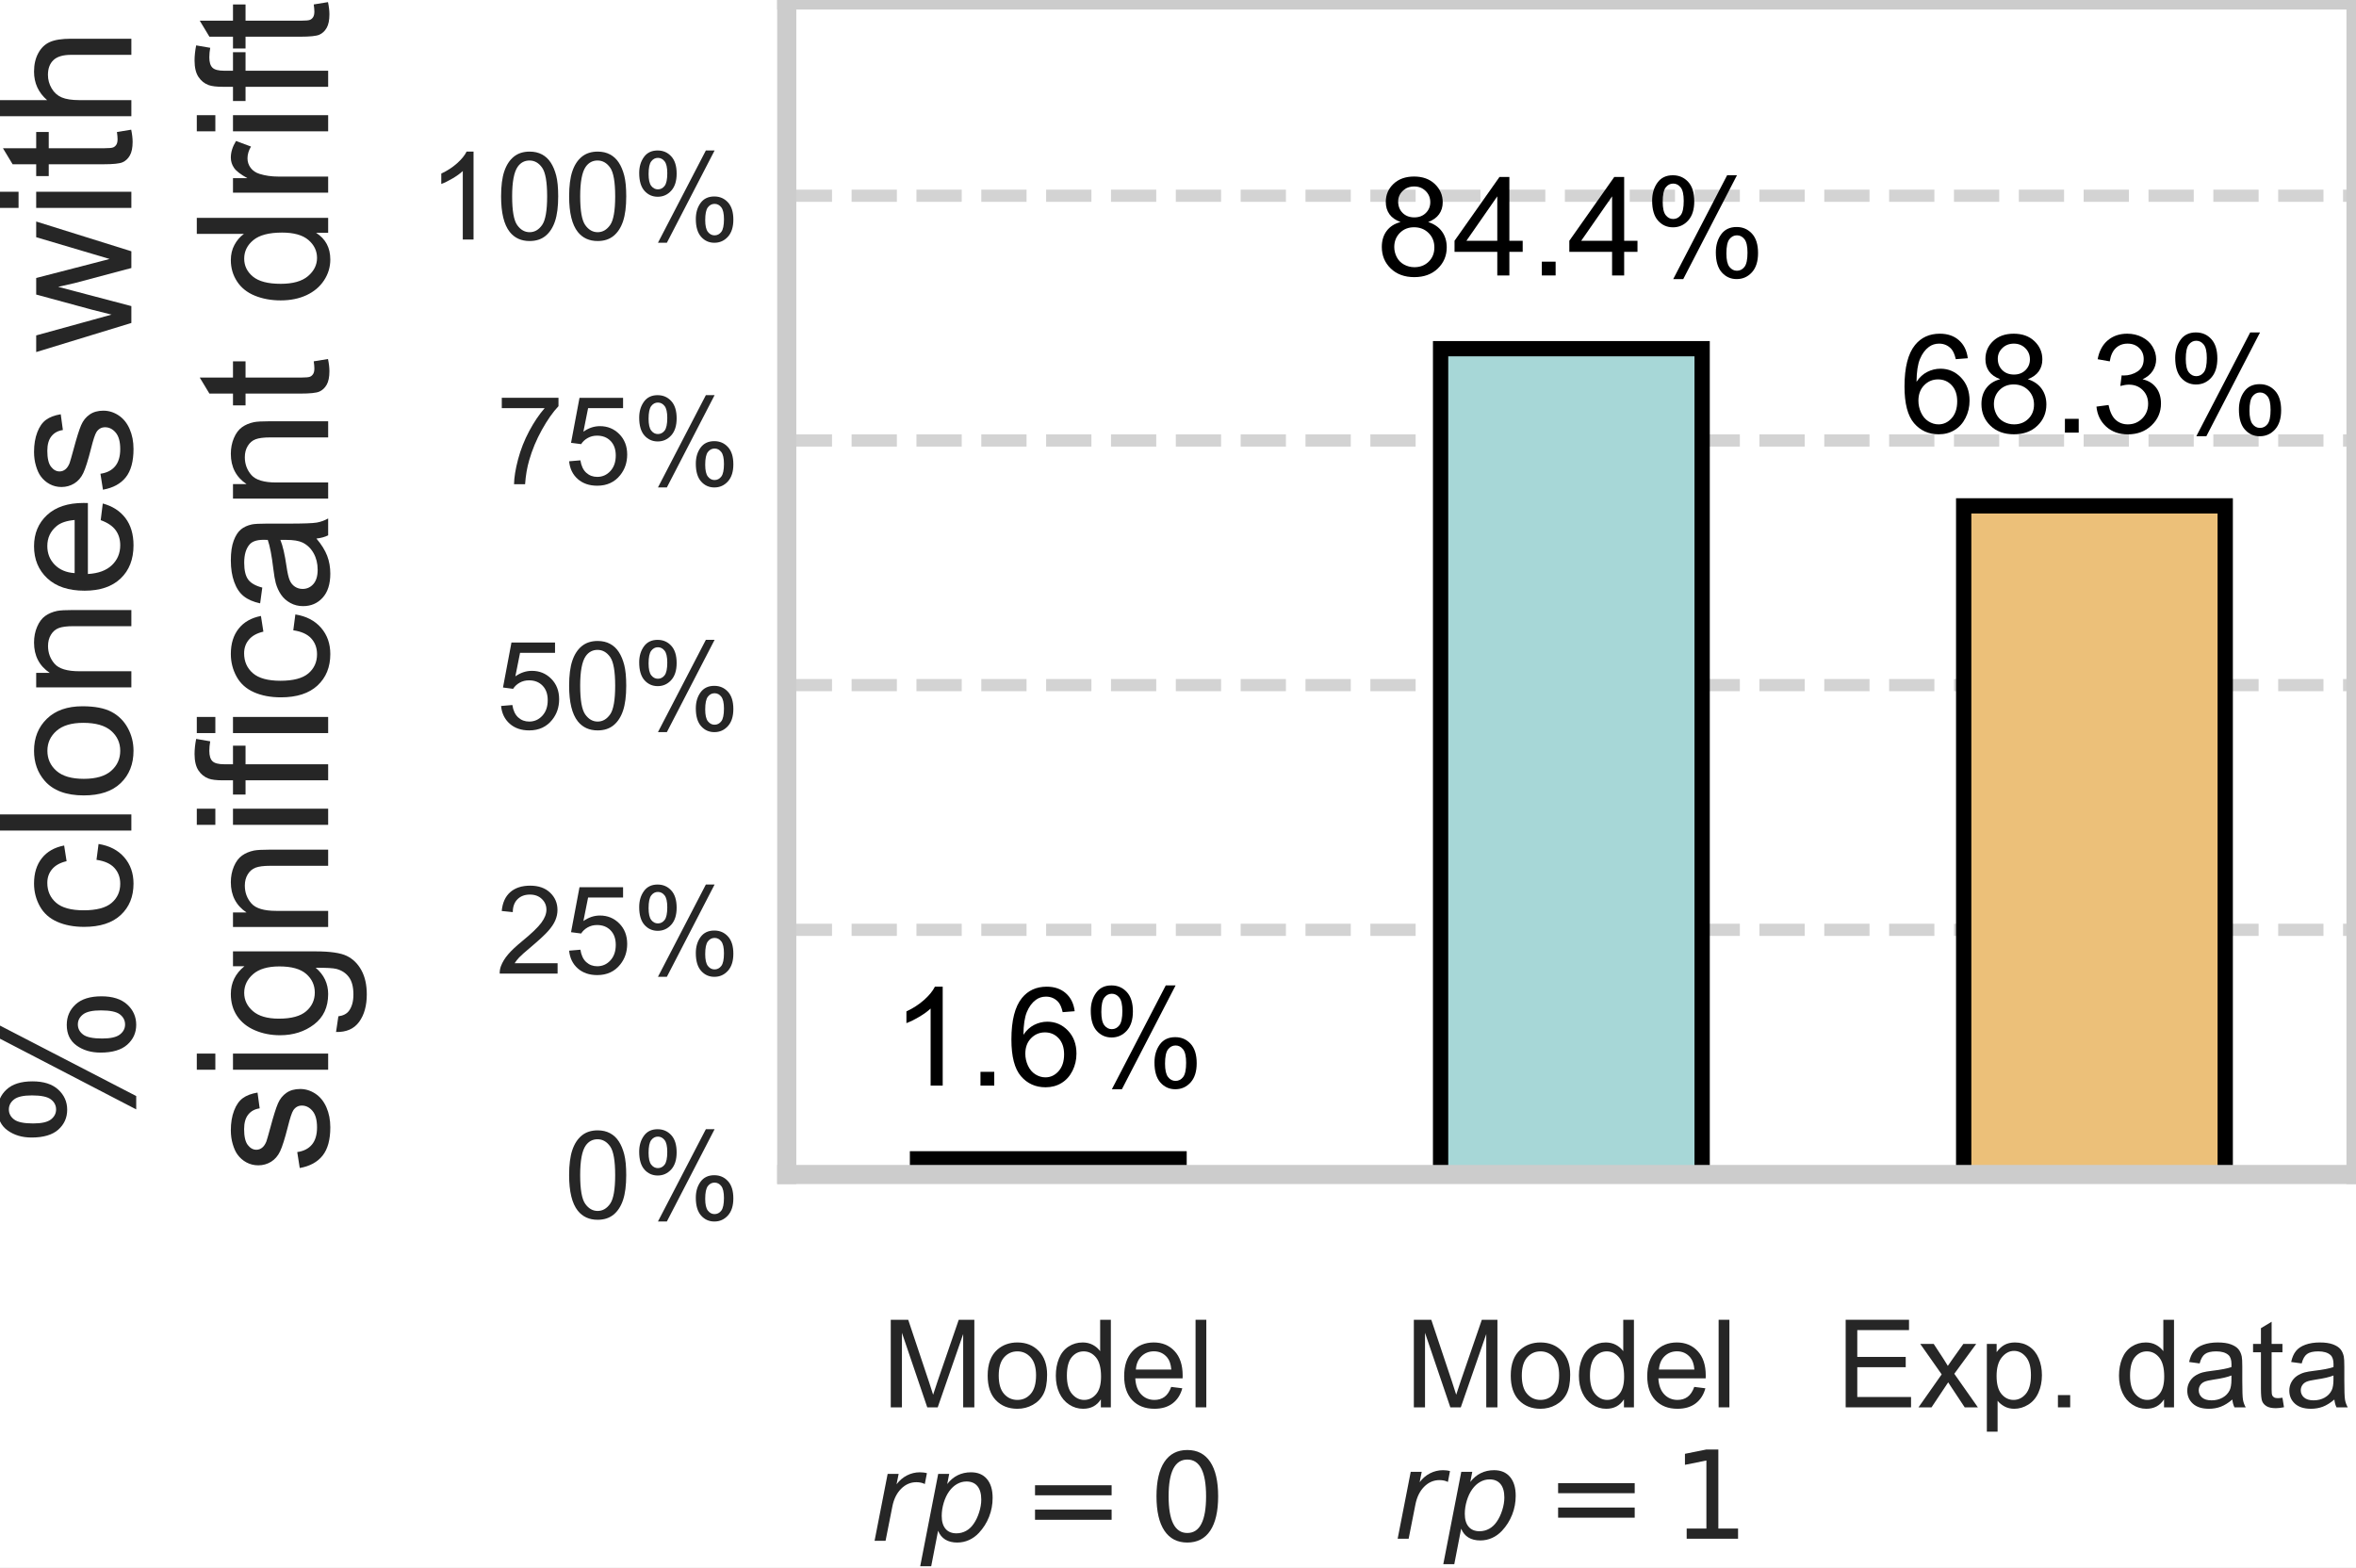
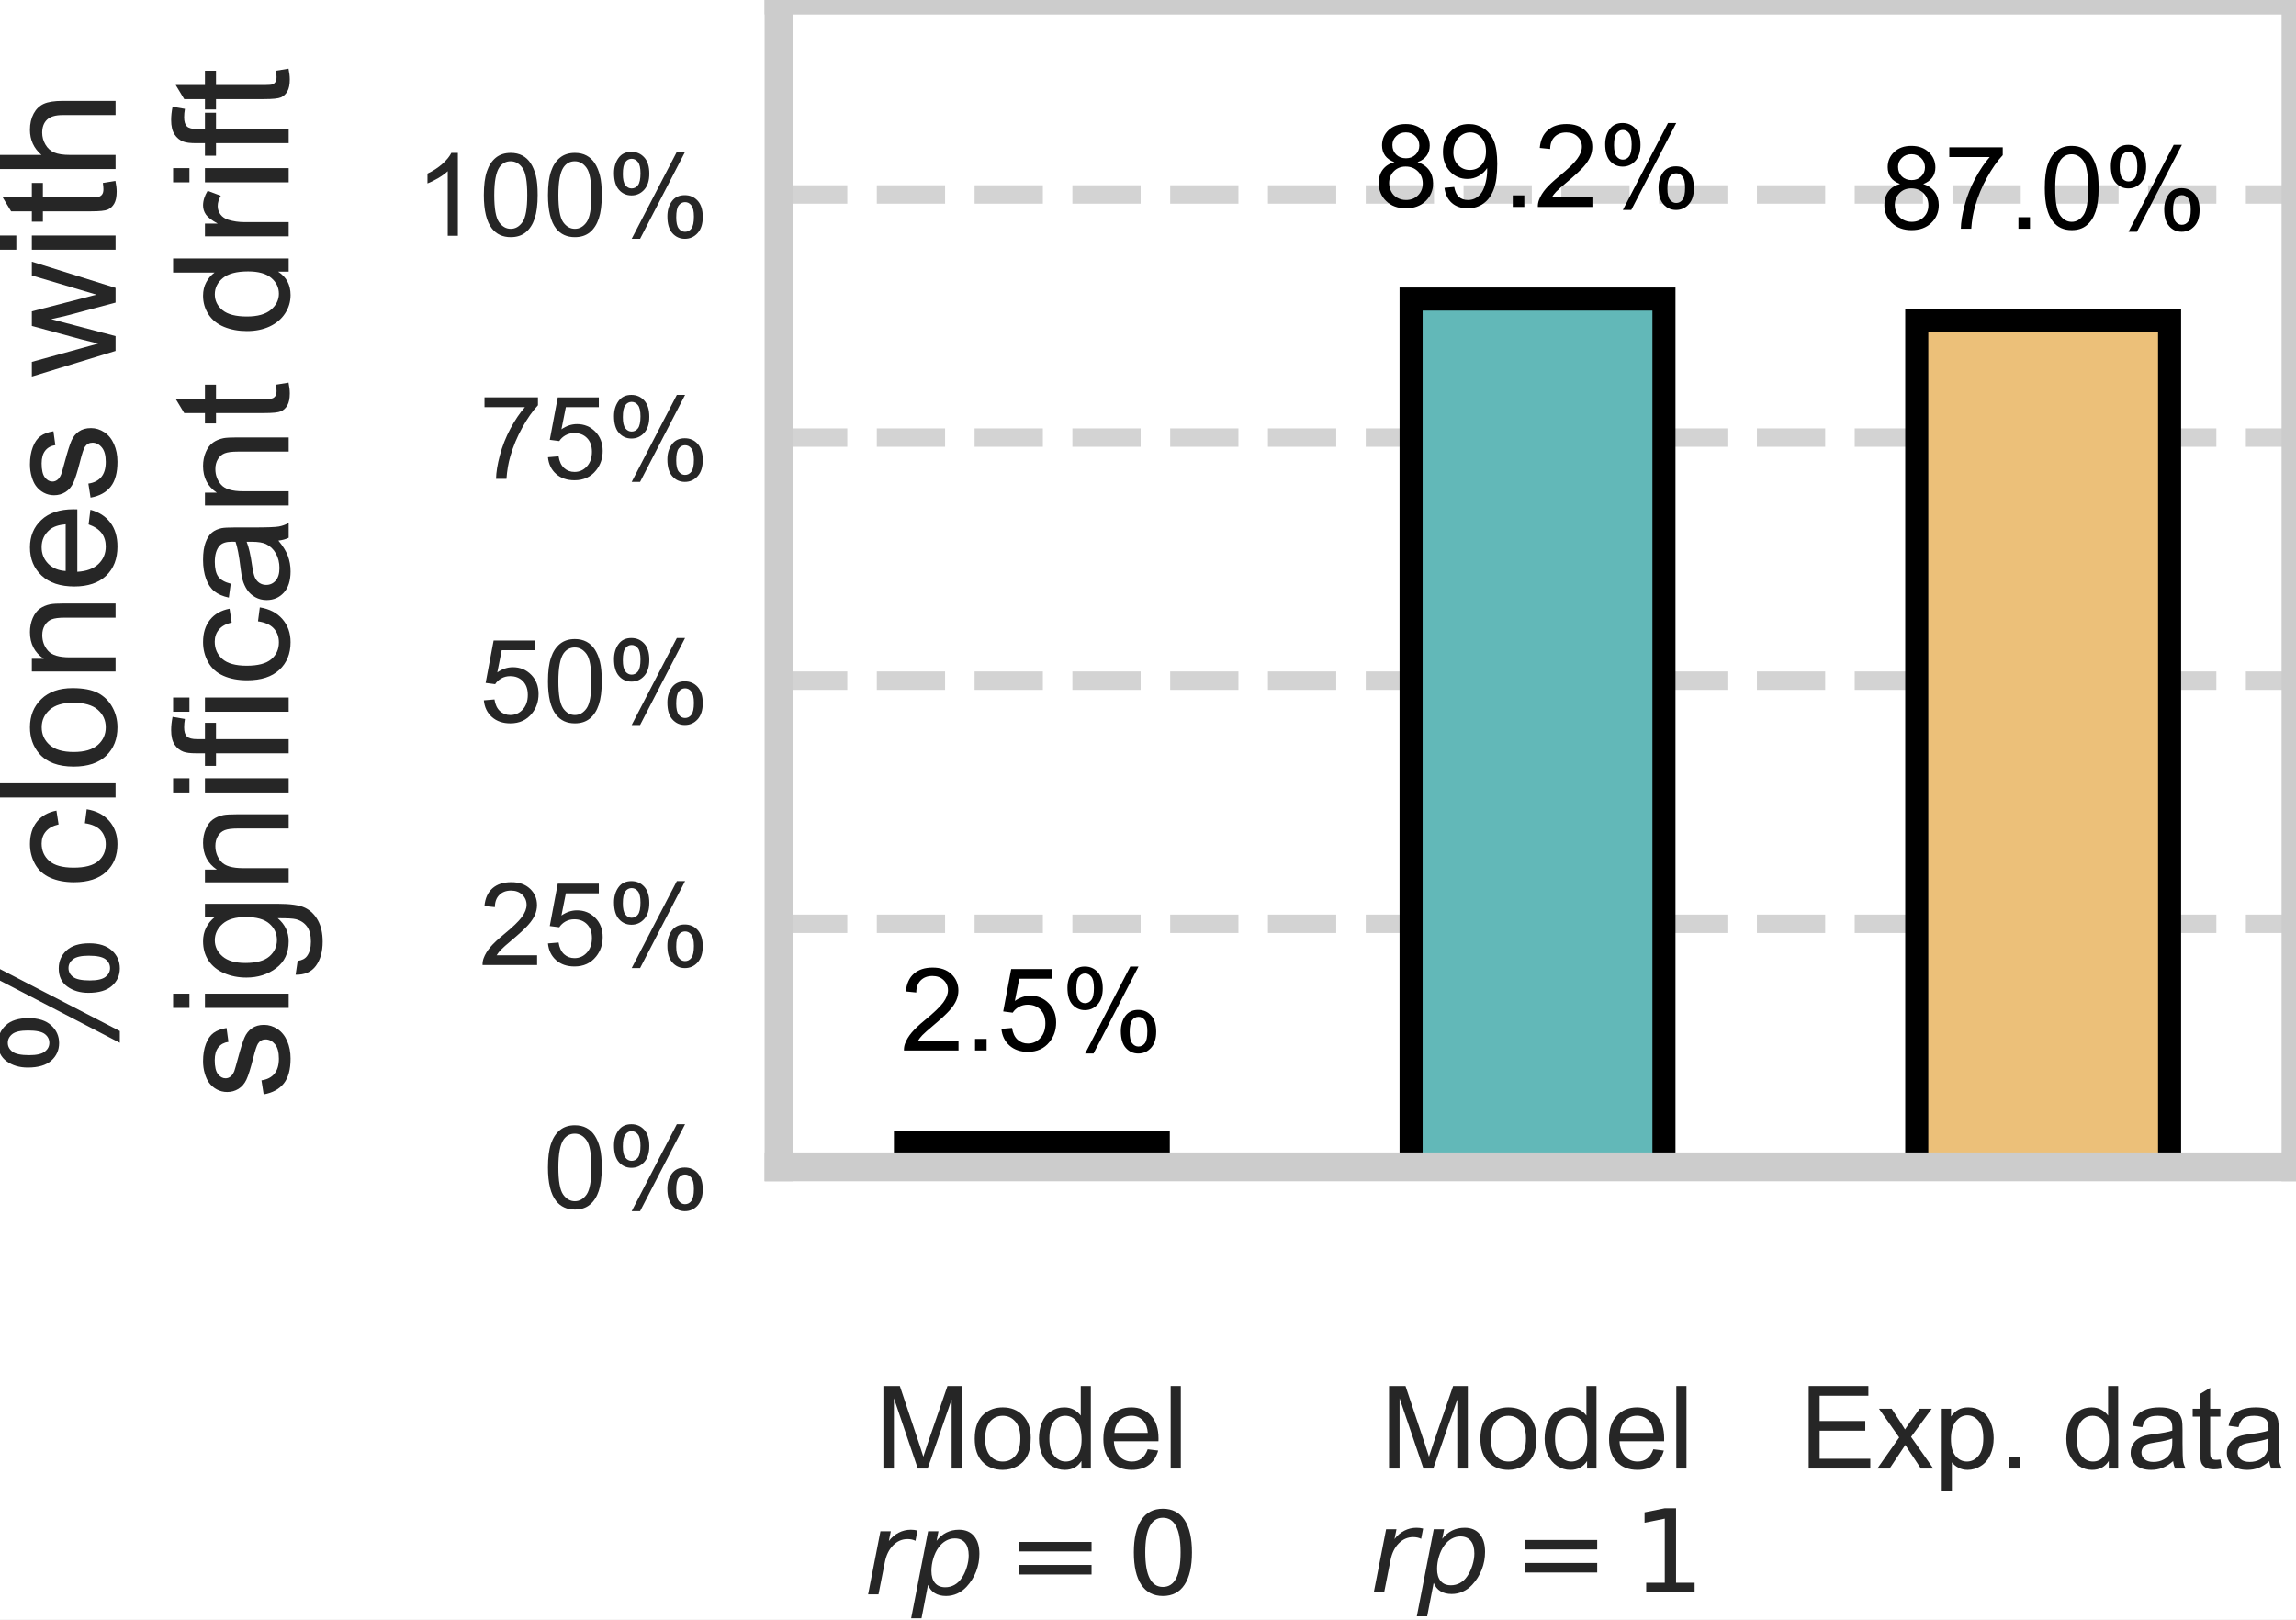
- <svg xmlns="http://www.w3.org/2000/svg" xmlns:xlink="http://www.w3.org/1999/xlink" width="154.051pt" height="102.5pt" viewBox="0 0 154.051 102.5" version="1.1">
+ <svg xmlns="http://www.w3.org/2000/svg" xmlns:xlink="http://www.w3.org/1999/xlink" width="99.551pt" height="70.219pt" viewBox="0 0 99.551 70.219" version="1.1">
  <defs>
    <style type="text/css">*{stroke-linejoin: round; stroke-linecap: butt}</style>
  </defs>
  <g id="figure_1">
    <g id="patch_1">
-       <path d="M 0 102.5  L 154.051 102.5  L 154.051 0  L 0 0  z " style="fill: #ffffff" />
+       <path d="M 0 70.219  L 99.551 70.219  L 99.551 0  L 0 0  z " style="fill: #ffffff" />
    </g>
    <g id="axes_1">
      <g id="patch_2">
-         <path d="M 51.443 76.804  L 154.051 76.804  L 154.051 0  L 51.443 0  z " style="fill: #ffffff" />
+         <path d="M 33.777 50.596  L 99.551 50.596  L 99.551 0  L 33.777 0  z " style="fill: #ffffff" />
      </g>
      <g id="matplotlib.axis_1">
        <g id="xtick_1">
          <g id="text_1">
-             <g style="fill: #262626" transform="translate(57.65033 92.03025) scale(0.08 -0.08)">
+             <g style="fill: #262626" transform="translate(37.93118 63.67491) scale(0.05 -0.05)">
              <defs>
                <path id="ArialMT-4d" d="M 475 0  L 475 4581  L 1388 4581  L 2472 1338  Q 2622 884 2691 659  Q 2769 909 2934 1394  L 4031 4581  L 4847 4581  L 4847 0  L 4263 0  L 4263 3834  L 2931 0  L 2384 0  L 1059 3900  L 1059 0  L 475 0  z " transform="scale(0.015625)" />
                <path id="ArialMT-6f" d="M 213 1659  Q 213 2581 725 3025  Q 1153 3394 1769 3394  Q 2453 3394 2887 2945  Q 3322 2497 3322 1706  Q 3322 1066 3130 698  Q 2938 331 2570 128  Q 2203 -75 1769 -75  Q 1072 -75 642 372  Q 213 819 213 1659  z M 791 1659  Q 791 1022 1069 705  Q 1347 388 1769 388  Q 2188 388 2466 706  Q 2744 1025 2744 1678  Q 2744 2294 2464 2611  Q 2184 2928 1769 2928  Q 1347 2928 1069 2612  Q 791 2297 791 1659  z " transform="scale(0.015625)" />
                <path id="ArialMT-64" d="M 2575 0  L 2575 419  Q 2259 -75 1647 -75  Q 1250 -75 917 144  Q 584 363 401 755  Q 219 1147 219 1656  Q 219 2153 384 2558  Q 550 2963 881 3178  Q 1213 3394 1622 3394  Q 1922 3394 2156 3267  Q 2391 3141 2538 2938  L 2538 4581  L 3097 4581  L 3097 0  L 2575 0  z M 797 1656  Q 797 1019 1065 703  Q 1334 388 1700 388  Q 2069 388 2326 689  Q 2584 991 2584 1609  Q 2584 2291 2321 2609  Q 2059 2928 1675 2928  Q 1300 2928 1048 2622  Q 797 2316 797 1656  z " transform="scale(0.015625)" />
                <path id="ArialMT-65" d="M 2694 1069  L 3275 997  Q 3138 488 2766 206  Q 2394 -75 1816 -75  Q 1088 -75 661 373  Q 234 822 234 1631  Q 234 2469 665 2931  Q 1097 3394 1784 3394  Q 2450 3394 2872 2941  Q 3294 2488 3294 1666  Q 3294 1616 3291 1516  L 816 1516  Q 847 969 1125 678  Q 1403 388 1819 388  Q 2128 388 2347 550  Q 2566 713 2694 1069  z M 847 1978  L 2700 1978  Q 2663 2397 2488 2606  Q 2219 2931 1791 2931  Q 1403 2931 1139 2672  Q 875 2413 847 1978  z " transform="scale(0.015625)" />
                <path id="ArialMT-6c" d="M 409 0  L 409 4581  L 972 4581  L 972 0  L 409 0  z " transform="scale(0.015625)" />
              </defs>
              <use xlink:href="#ArialMT-4d" />
              <use xlink:href="#ArialMT-6f" transform="translate(83.30078 0)" />
              <use xlink:href="#ArialMT-64" transform="translate(138.916 0)" />
              <use xlink:href="#ArialMT-65" transform="translate(194.5312 0)" />
              <use xlink:href="#ArialMT-6c" transform="translate(250.1465 0)" />
            </g>
-             <g style="fill: #262626" transform="translate(56.90408 100.8203) scale(0.08 -0.08)">
+             <g style="fill: #262626" transform="translate(37.46477 69.16866) scale(0.05 -0.05)">
              <defs>
                <path id="DejaVuSans-Oblique-72" d="M 2853 2969  Q 2766 3016 2653 3041  Q 2541 3066 2413 3066  Q 1953 3066 1609 2717  Q 1266 2369 1153 1784  L 800 0  L 225 0  L 909 3500  L 1484 3500  L 1375 2956  Q 1603 3259 1920 3421  Q 2238 3584 2597 3584  Q 2691 3584 2781 3573  Q 2872 3563 2963 3538  L 2853 2969  z " transform="scale(0.015625)" />
                <path id="DejaVuSans-Oblique-70" d="M 3175 2156  Q 3175 2616 2975 2859  Q 2775 3103 2400 3103  Q 2144 3103 1911 2972  Q 1678 2841 1497 2591  Q 1319 2344 1212 1994  Q 1106 1644 1106 1300  Q 1106 863 1306 627  Q 1506 391 1875 391  Q 2147 391 2380 519  Q 2613 647 2778 891  Q 2956 1147 3065 1494  Q 3175 1841 3175 2156  z M 1394 2969  Q 1625 3272 1939 3428  Q 2253 3584 2638 3584  Q 3175 3584 3472 3232  Q 3769 2881 3769 2247  Q 3769 1728 3584 1258  Q 3400 788 3053 416  Q 2822 169 2531 39  Q 2241 -91 1919 -91  Q 1547 -91 1294 64  Q 1041 219 916 525  L 556 -1331  L -19 -1331  L 922 3500  L 1497 3500  L 1394 2969  z " transform="scale(0.015625)" />
                <path id="DejaVuSans-3d" d="M 678 2906  L 4684 2906  L 4684 2381  L 678 2381  L 678 2906  z M 678 1631  L 4684 1631  L 4684 1100  L 678 1100  L 678 1631  z " transform="scale(0.015625)" />
                <path id="DejaVuSans-30" d="M 2034 4250  Q 1547 4250 1301 3770  Q 1056 3291 1056 2328  Q 1056 1369 1301 889  Q 1547 409 2034 409  Q 2525 409 2770 889  Q 3016 1369 3016 2328  Q 3016 3291 2770 3770  Q 2525 4250 2034 4250  z M 2034 4750  Q 2819 4750 3233 4129  Q 3647 3509 3647 2328  Q 3647 1150 3233 529  Q 2819 -91 2034 -91  Q 1250 -91 836 529  Q 422 1150 422 2328  Q 422 3509 836 4129  Q 1250 4750 2034 4750  z " transform="scale(0.015625)" />
              </defs>
              <use xlink:href="#DejaVuSans-Oblique-72" transform="translate(0 0.78125)" />
              <use xlink:href="#DejaVuSans-Oblique-70" transform="translate(41.11328 0.78125)" />
              <use xlink:href="#DejaVuSans-3d" transform="translate(124.0723 0.78125)" />
              <use xlink:href="#DejaVuSans-30" transform="translate(227.3438 0.78125)" />
            </g>
          </g>
        </g>
        <g id="xtick_2">
          <g id="text_2">
-             <g style="fill: #262626" transform="translate(91.853 92.03025) scale(0.08 -0.08)">
+             <g style="fill: #262626" transform="translate(59.85584 63.67491) scale(0.05 -0.05)">
              <use xlink:href="#ArialMT-4d" />
              <use xlink:href="#ArialMT-6f" transform="translate(83.30078 0)" />
              <use xlink:href="#ArialMT-64" transform="translate(138.916 0)" />
              <use xlink:href="#ArialMT-65" transform="translate(194.5312 0)" />
              <use xlink:href="#ArialMT-6c" transform="translate(250.1465 0)" />
            </g>
-             <g style="fill: #262626" transform="translate(91.10675 100.6282) scale(0.08 -0.08)">
+             <g style="fill: #262626" transform="translate(59.38944 69.04866) scale(0.05 -0.05)">
              <defs>
                <path id="DejaVuSans-31" d="M 794 531  L 1825 531  L 1825 4091  L 703 3866  L 703 4441  L 1819 4666  L 2450 4666  L 2450 531  L 3481 531  L 3481 0  L 794 0  L 794 531  z " transform="scale(0.015625)" />
              </defs>
              <use xlink:href="#DejaVuSans-Oblique-72" transform="translate(0 0.09375)" />
              <use xlink:href="#DejaVuSans-Oblique-70" transform="translate(41.11328 0.09375)" />
              <use xlink:href="#DejaVuSans-3d" transform="translate(124.0723 0.09375)" />
              <use xlink:href="#DejaVuSans-31" transform="translate(227.3438 0.09375)" />
            </g>
          </g>
        </g>
        <g id="xtick_3">
          <g id="text_3">
-             <g style="fill: #262626" transform="translate(120.05 92.03025) scale(0.08 -0.08)">
+             <g style="fill: #262626" transform="translate(78.02699 63.67491) scale(0.05 -0.05)">
              <defs>
                <path id="ArialMT-45" d="M 506 0  L 506 4581  L 3819 4581  L 3819 4041  L 1113 4041  L 1113 2638  L 3647 2638  L 3647 2100  L 1113 2100  L 1113 541  L 3925 541  L 3925 0  L 506 0  z " transform="scale(0.015625)" />
                <path id="ArialMT-78" d="M 47 0  L 1259 1725  L 138 3319  L 841 3319  L 1350 2541  Q 1494 2319 1581 2169  Q 1719 2375 1834 2534  L 2394 3319  L 3066 3319  L 1919 1756  L 3153 0  L 2463 0  L 1781 1031  L 1600 1309  L 728 0  L 47 0  z " transform="scale(0.015625)" />
                <path id="ArialMT-70" d="M 422 -1272  L 422 3319  L 934 3319  L 934 2888  Q 1116 3141 1344 3267  Q 1572 3394 1897 3394  Q 2322 3394 2647 3175  Q 2972 2956 3137 2557  Q 3303 2159 3303 1684  Q 3303 1175 3120 767  Q 2938 359 2589 142  Q 2241 -75 1856 -75  Q 1575 -75 1351 44  Q 1128 163 984 344  L 984 -1272  L 422 -1272  z M 931 1641  Q 931 1000 1190 694  Q 1450 388 1819 388  Q 2194 388 2461 705  Q 2728 1022 2728 1688  Q 2728 2322 2467 2637  Q 2206 2953 1844 2953  Q 1484 2953 1207 2617  Q 931 2281 931 1641  z " transform="scale(0.015625)" />
                <path id="ArialMT-2e" d="M 581 0  L 581 641  L 1222 641  L 1222 0  L 581 0  z " transform="scale(0.015625)" />
                <path id="ArialMT-20" transform="scale(0.015625)" />
                <path id="ArialMT-61" d="M 2588 409  Q 2275 144 1986 34  Q 1697 -75 1366 -75  Q 819 -75 525 192  Q 231 459 231 875  Q 231 1119 342 1320  Q 453 1522 633 1644  Q 813 1766 1038 1828  Q 1203 1872 1538 1913  Q 2219 1994 2541 2106  Q 2544 2222 2544 2253  Q 2544 2597 2384 2738  Q 2169 2928 1744 2928  Q 1347 2928 1158 2789  Q 969 2650 878 2297  L 328 2372  Q 403 2725 575 2942  Q 747 3159 1072 3276  Q 1397 3394 1825 3394  Q 2250 3394 2515 3294  Q 2781 3194 2906 3042  Q 3031 2891 3081 2659  Q 3109 2516 3109 2141  L 3109 1391  Q 3109 606 3145 398  Q 3181 191 3288 0  L 2700 0  Q 2613 175 2588 409  z M 2541 1666  Q 2234 1541 1622 1453  Q 1275 1403 1131 1340  Q 988 1278 909 1158  Q 831 1038 831 891  Q 831 666 1001 516  Q 1172 366 1500 366  Q 1825 366 2078 508  Q 2331 650 2450 897  Q 2541 1088 2541 1459  L 2541 1666  z " transform="scale(0.015625)" />
                <path id="ArialMT-74" d="M 1650 503  L 1731 6  Q 1494 -44 1306 -44  Q 1000 -44 831 53  Q 663 150 594 308  Q 525 466 525 972  L 525 2881  L 113 2881  L 113 3319  L 525 3319  L 525 4141  L 1084 4478  L 1084 3319  L 1650 3319  L 1650 2881  L 1084 2881  L 1084 941  Q 1084 700 1114 631  Q 1144 563 1211 522  Q 1278 481 1403 481  Q 1497 481 1650 503  z " transform="scale(0.015625)" />
              </defs>
              <use xlink:href="#ArialMT-45" />
              <use xlink:href="#ArialMT-78" transform="translate(66.69922 0)" />
              <use xlink:href="#ArialMT-70" transform="translate(116.6992 0)" />
              <use xlink:href="#ArialMT-2e" transform="translate(172.3145 0)" />
              <use xlink:href="#ArialMT-20" transform="translate(200.0977 0)" />
              <use xlink:href="#ArialMT-64" transform="translate(227.8809 0)" />
              <use xlink:href="#ArialMT-61" transform="translate(283.4961 0)" />
              <use xlink:href="#ArialMT-74" transform="translate(339.1113 0)" />
              <use xlink:href="#ArialMT-61" transform="translate(366.8945 0)" />
            </g>
          </g>
        </g>
      </g>
      <g id="matplotlib.axis_2">
        <g id="ytick_1">
          <g id="line2d_1">
-             <path d="M 51.443 76.804  L 154.051 76.804  " clip-path="url(#p2662e49bda)" style="fill: none; stroke-dasharray: 2.96,1.28; stroke-dashoffset: 0; stroke: #d3d3d3; stroke-width: 0.8" />
+             <path d="M 33.777 50.596  L 99.551 50.596  " clip-path="url(#p3eabc78437)" style="fill: none; stroke-dasharray: 2.96,1.28; stroke-dashoffset: 0; stroke: #d3d3d3; stroke-width: 0.8" />
          </g>
          <g id="text_4">
-             <g style="fill: #262626" transform="translate(36.88025 79.66712) scale(0.08 -0.08)">
+             <g style="fill: #262626" transform="translate(23.55088 52.38545) scale(0.05 -0.05)">
              <defs>
                <path id="ArialMT-30" d="M 266 2259  Q 266 3072 433 3567  Q 600 4063 929 4331  Q 1259 4600 1759 4600  Q 2128 4600 2406 4451  Q 2684 4303 2865 4023  Q 3047 3744 3150 3342  Q 3253 2941 3253 2259  Q 3253 1453 3087 958  Q 2922 463 2592 192  Q 2263 -78 1759 -78  Q 1097 -78 719 397  Q 266 969 266 2259  z M 844 2259  Q 844 1131 1108 757  Q 1372 384 1759 384  Q 2147 384 2411 759  Q 2675 1134 2675 2259  Q 2675 3391 2411 3762  Q 2147 4134 1753 4134  Q 1366 4134 1134 3806  Q 844 3388 844 2259  z " transform="scale(0.015625)" />
                <path id="ArialMT-25" d="M 372 3481  Q 372 3972 619 4315  Q 866 4659 1334 4659  Q 1766 4659 2048 4351  Q 2331 4044 2331 3447  Q 2331 2866 2045 2552  Q 1759 2238 1341 2238  Q 925 2238 648 2547  Q 372 2856 372 3481  z M 1350 4272  Q 1141 4272 1002 4090  Q 863 3909 863 3425  Q 863 2984 1003 2804  Q 1144 2625 1350 2625  Q 1563 2625 1702 2806  Q 1841 2988 1841 3469  Q 1841 3913 1700 4092  Q 1559 4272 1350 4272  z M 1353 -169  L 3859 4659  L 4316 4659  L 1819 -169  L 1353 -169  z M 3334 1075  Q 3334 1569 3581 1911  Q 3828 2253 4300 2253  Q 4731 2253 5014 1945  Q 5297 1638 5297 1041  Q 5297 459 5011 145  Q 4725 -169 4303 -169  Q 3888 -169 3611 142  Q 3334 453 3334 1075  z M 4316 1866  Q 4103 1866 3964 1684  Q 3825 1503 3825 1019  Q 3825 581 3965 400  Q 4106 219 4313 219  Q 4528 219 4667 400  Q 4806 581 4806 1063  Q 4806 1506 4665 1686  Q 4525 1866 4316 1866  z " transform="scale(0.015625)" />
              </defs>
              <use xlink:href="#ArialMT-30" />
              <use xlink:href="#ArialMT-25" transform="translate(55.61523 0)" />
            </g>
          </g>
        </g>
        <g id="ytick_2">
          <g id="line2d_2">
-             <path d="M 51.443 60.803  L 154.051 60.803  " clip-path="url(#p2662e49bda)" style="fill: none; stroke-dasharray: 2.96,1.28; stroke-dashoffset: 0; stroke: #d3d3d3; stroke-width: 0.8" />
+             <path d="M 33.777 40.055  L 99.551 40.055  " clip-path="url(#p3eabc78437)" style="fill: none; stroke-dasharray: 2.96,1.28; stroke-dashoffset: 0; stroke: #d3d3d3; stroke-width: 0.8" />
          </g>
          <g id="text_5">
-             <g style="fill: #262626" transform="translate(32.4315 63.66629) scale(0.08 -0.08)">
+             <g style="fill: #262626" transform="translate(20.77041 41.84462) scale(0.05 -0.05)">
              <defs>
                <path id="ArialMT-32" d="M 3222 541  L 3222 0  L 194 0  Q 188 203 259 391  Q 375 700 629 1000  Q 884 1300 1366 1694  Q 2113 2306 2375 2664  Q 2638 3022 2638 3341  Q 2638 3675 2398 3904  Q 2159 4134 1775 4134  Q 1369 4134 1125 3890  Q 881 3647 878 3216  L 300 3275  Q 359 3922 746 4261  Q 1134 4600 1788 4600  Q 2447 4600 2831 4234  Q 3216 3869 3216 3328  Q 3216 3053 3103 2787  Q 2991 2522 2730 2228  Q 2469 1934 1863 1422  Q 1356 997 1212 845  Q 1069 694 975 541  L 3222 541  z " transform="scale(0.015625)" />
                <path id="ArialMT-35" d="M 266 1200  L 856 1250  Q 922 819 1161 601  Q 1400 384 1738 384  Q 2144 384 2425 690  Q 2706 997 2706 1503  Q 2706 1984 2436 2262  Q 2166 2541 1728 2541  Q 1456 2541 1237 2417  Q 1019 2294 894 2097  L 366 2166  L 809 4519  L 3088 4519  L 3088 3981  L 1259 3981  L 1013 2750  Q 1425 3038 1878 3038  Q 2478 3038 2890 2622  Q 3303 2206 3303 1553  Q 3303 931 2941 478  Q 2500 -78 1738 -78  Q 1113 -78 717 272  Q 322 622 266 1200  z " transform="scale(0.015625)" />
              </defs>
              <use xlink:href="#ArialMT-32" />
              <use xlink:href="#ArialMT-35" transform="translate(55.61523 0)" />
              <use xlink:href="#ArialMT-25" transform="translate(111.2305 0)" />
            </g>
          </g>
        </g>
        <g id="ytick_3">
          <g id="line2d_3">
-             <path d="M 51.443 44.802  L 154.051 44.802  " clip-path="url(#p2662e49bda)" style="fill: none; stroke-dasharray: 2.96,1.28; stroke-dashoffset: 0; stroke: #d3d3d3; stroke-width: 0.8" />
+             <path d="M 33.777 29.514  L 99.551 29.514  " clip-path="url(#p3eabc78437)" style="fill: none; stroke-dasharray: 2.96,1.28; stroke-dashoffset: 0; stroke: #d3d3d3; stroke-width: 0.8" />
          </g>
          <g id="text_6">
-             <g style="fill: #262626" transform="translate(32.4315 47.66546) scale(0.08 -0.08)">
+             <g style="fill: #262626" transform="translate(20.77041 31.30379) scale(0.05 -0.05)">
              <use xlink:href="#ArialMT-35" />
              <use xlink:href="#ArialMT-30" transform="translate(55.61523 0)" />
              <use xlink:href="#ArialMT-25" transform="translate(111.2305 0)" />
            </g>
          </g>
        </g>
        <g id="ytick_4">
          <g id="line2d_4">
-             <path d="M 51.443 28.802  L 154.051 28.802  " clip-path="url(#p2662e49bda)" style="fill: none; stroke-dasharray: 2.96,1.28; stroke-dashoffset: 0; stroke: #d3d3d3; stroke-width: 0.8" />
+             <path d="M 33.777 18.974  L 99.551 18.974  " clip-path="url(#p3eabc78437)" style="fill: none; stroke-dasharray: 2.96,1.28; stroke-dashoffset: 0; stroke: #d3d3d3; stroke-width: 0.8" />
          </g>
          <g id="text_7">
-             <g style="fill: #262626" transform="translate(32.4315 31.66463) scale(0.08 -0.08)">
+             <g style="fill: #262626" transform="translate(20.77041 20.76295) scale(0.05 -0.05)">
              <defs>
                <path id="ArialMT-37" d="M 303 3981  L 303 4522  L 3269 4522  L 3269 4084  Q 2831 3619 2401 2847  Q 1972 2075 1738 1259  Q 1569 684 1522 0  L 944 0  Q 953 541 1156 1306  Q 1359 2072 1739 2783  Q 2119 3494 2547 3981  L 303 3981  z " transform="scale(0.015625)" />
              </defs>
              <use xlink:href="#ArialMT-37" />
              <use xlink:href="#ArialMT-35" transform="translate(55.61523 0)" />
              <use xlink:href="#ArialMT-25" transform="translate(111.2305 0)" />
            </g>
          </g>
        </g>
        <g id="ytick_5">
          <g id="line2d_5">
-             <path d="M 51.443 12.801  L 154.051 12.801  " clip-path="url(#p2662e49bda)" style="fill: none; stroke-dasharray: 2.96,1.28; stroke-dashoffset: 0; stroke: #d3d3d3; stroke-width: 0.8" />
+             <path d="M 33.777 8.433  L 99.551 8.433  " clip-path="url(#p3eabc78437)" style="fill: none; stroke-dasharray: 2.96,1.28; stroke-dashoffset: 0; stroke: #d3d3d3; stroke-width: 0.8" />
          </g>
          <g id="text_8">
-             <g style="fill: #262626" transform="translate(27.98275 15.66379) scale(0.08 -0.08)">
+             <g style="fill: #262626" transform="translate(17.98994 10.22212) scale(0.05 -0.05)">
              <defs>
                <path id="ArialMT-31" d="M 2384 0  L 1822 0  L 1822 3584  Q 1619 3391 1289 3197  Q 959 3003 697 2906  L 697 3450  Q 1169 3672 1522 3987  Q 1875 4303 2022 4600  L 2384 4600  L 2384 0  z " transform="scale(0.015625)" />
              </defs>
              <use xlink:href="#ArialMT-31" />
              <use xlink:href="#ArialMT-30" transform="translate(55.61523 0)" />
              <use xlink:href="#ArialMT-30" transform="translate(111.2305 0)" />
              <use xlink:href="#ArialMT-25" transform="translate(166.8457 0)" />
            </g>
          </g>
        </g>
        <g id="text_9">
-           <g style="fill: #262626" transform="translate(8.589375 75.08356) rotate(-90) scale(0.12 -0.12)">
+           <g style="fill: #262626" transform="translate(5.010469 46.69558) rotate(-90) scale(0.07 -0.07)">
            <defs>
              <path id="ArialMT-63" d="M 2588 1216  L 3141 1144  Q 3050 572 2676 248  Q 2303 -75 1759 -75  Q 1078 -75 664 370  Q 250 816 250 1647  Q 250 2184 428 2587  Q 606 2991 970 3192  Q 1334 3394 1763 3394  Q 2303 3394 2647 3120  Q 2991 2847 3088 2344  L 2541 2259  Q 2463 2594 2264 2762  Q 2066 2931 1784 2931  Q 1359 2931 1093 2626  Q 828 2322 828 1663  Q 828 994 1084 691  Q 1341 388 1753 388  Q 2084 388 2306 591  Q 2528 794 2588 1216  z " transform="scale(0.015625)" />
              <path id="ArialMT-6e" d="M 422 0  L 422 3319  L 928 3319  L 928 2847  Q 1294 3394 1984 3394  Q 2284 3394 2536 3286  Q 2788 3178 2913 3003  Q 3038 2828 3088 2588  Q 3119 2431 3119 2041  L 3119 0  L 2556 0  L 2556 2019  Q 2556 2363 2490 2533  Q 2425 2703 2258 2804  Q 2091 2906 1866 2906  Q 1506 2906 1245 2678  Q 984 2450 984 1813  L 984 0  L 422 0  z " transform="scale(0.015625)" />
              <path id="ArialMT-73" d="M 197 991  L 753 1078  Q 800 744 1014 566  Q 1228 388 1613 388  Q 2000 388 2187 545  Q 2375 703 2375 916  Q 2375 1106 2209 1216  Q 2094 1291 1634 1406  Q 1016 1563 777 1677  Q 538 1791 414 1992  Q 291 2194 291 2438  Q 291 2659 392 2848  Q 494 3038 669 3163  Q 800 3259 1026 3326  Q 1253 3394 1513 3394  Q 1903 3394 2198 3281  Q 2494 3169 2634 2976  Q 2775 2784 2828 2463  L 2278 2388  Q 2241 2644 2061 2787  Q 1881 2931 1553 2931  Q 1166 2931 1000 2803  Q 834 2675 834 2503  Q 834 2394 903 2306  Q 972 2216 1119 2156  Q 1203 2125 1616 2013  Q 2213 1853 2448 1751  Q 2684 1650 2818 1456  Q 2953 1263 2953 975  Q 2953 694 2789 445  Q 2625 197 2315 61  Q 2006 -75 1616 -75  Q 969 -75 630 194  Q 291 463 197 991  z " transform="scale(0.015625)" />
              <path id="ArialMT-77" d="M 1034 0  L 19 3319  L 600 3319  L 1128 1403  L 1325 691  Q 1338 744 1497 1375  L 2025 3319  L 2603 3319  L 3100 1394  L 3266 759  L 3456 1400  L 4025 3319  L 4572 3319  L 3534 0  L 2950 0  L 2422 1988  L 2294 2553  L 1622 0  L 1034 0  z " transform="scale(0.015625)" />
              <path id="ArialMT-69" d="M 425 3934  L 425 4581  L 988 4581  L 988 3934  L 425 3934  z M 425 0  L 425 3319  L 988 3319  L 988 0  L 425 0  z " transform="scale(0.015625)" />
              <path id="ArialMT-68" d="M 422 0  L 422 4581  L 984 4581  L 984 2938  Q 1378 3394 1978 3394  Q 2347 3394 2619 3248  Q 2891 3103 3008 2847  Q 3125 2591 3125 2103  L 3125 0  L 2563 0  L 2563 2103  Q 2563 2525 2380 2717  Q 2197 2909 1863 2909  Q 1613 2909 1392 2779  Q 1172 2650 1078 2428  Q 984 2206 984 1816  L 984 0  L 422 0  z " transform="scale(0.015625)" />
            </defs>
            <use xlink:href="#ArialMT-25" />
            <use xlink:href="#ArialMT-20" transform="translate(88.91602 0)" />
            <use xlink:href="#ArialMT-63" transform="translate(116.6992 0)" />
            <use xlink:href="#ArialMT-6c" transform="translate(166.6992 0)" />
            <use xlink:href="#ArialMT-6f" transform="translate(188.916 0)" />
            <use xlink:href="#ArialMT-6e" transform="translate(244.5312 0)" />
            <use xlink:href="#ArialMT-65" transform="translate(300.1465 0)" />
            <use xlink:href="#ArialMT-73" transform="translate(355.7617 0)" />
            <use xlink:href="#ArialMT-20" transform="translate(405.7617 0)" />
            <use xlink:href="#ArialMT-77" transform="translate(433.5449 0)" />
            <use xlink:href="#ArialMT-69" transform="translate(505.7617 0)" />
            <use xlink:href="#ArialMT-74" transform="translate(527.9785 0)" />
            <use xlink:href="#ArialMT-68" transform="translate(555.7617 0)" />
          </g>
-           <g style="fill: #262626" transform="translate(21.45713 76.7495) rotate(-90) scale(0.12 -0.12)">
+           <g style="fill: #262626" transform="translate(12.51666 47.66737) rotate(-90) scale(0.07 -0.07)">
            <defs>
              <path id="ArialMT-67" d="M 319 -275  L 866 -356  Q 900 -609 1056 -725  Q 1266 -881 1628 -881  Q 2019 -881 2231 -725  Q 2444 -569 2519 -288  Q 2563 -116 2559 434  Q 2191 0 1641 0  Q 956 0 581 494  Q 206 988 206 1678  Q 206 2153 378 2554  Q 550 2956 876 3175  Q 1203 3394 1644 3394  Q 2231 3394 2613 2919  L 2613 3319  L 3131 3319  L 3131 450  Q 3131 -325 2973 -648  Q 2816 -972 2473 -1159  Q 2131 -1347 1631 -1347  Q 1038 -1347 672 -1080  Q 306 -813 319 -275  z M 784 1719  Q 784 1066 1043 766  Q 1303 466 1694 466  Q 2081 466 2343 764  Q 2606 1063 2606 1700  Q 2606 2309 2336 2618  Q 2066 2928 1684 2928  Q 1309 2928 1046 2623  Q 784 2319 784 1719  z " transform="scale(0.015625)" />
              <path id="ArialMT-66" d="M 556 0  L 556 2881  L 59 2881  L 59 3319  L 556 3319  L 556 3672  Q 556 4006 616 4169  Q 697 4388 901 4523  Q 1106 4659 1475 4659  Q 1713 4659 2000 4603  L 1916 4113  Q 1741 4144 1584 4144  Q 1328 4144 1222 4034  Q 1116 3925 1116 3625  L 1116 3319  L 1763 3319  L 1763 2881  L 1116 2881  L 1116 0  L 556 0  z " transform="scale(0.015625)" />
              <path id="ArialMT-72" d="M 416 0  L 416 3319  L 922 3319  L 922 2816  Q 1116 3169 1280 3281  Q 1444 3394 1641 3394  Q 1925 3394 2219 3213  L 2025 2691  Q 1819 2813 1613 2813  Q 1428 2813 1281 2702  Q 1134 2591 1072 2394  Q 978 2094 978 1738  L 978 0  L 416 0  z " transform="scale(0.015625)" />
            </defs>
            <use xlink:href="#ArialMT-73" />
            <use xlink:href="#ArialMT-69" transform="translate(50 0)" />
            <use xlink:href="#ArialMT-67" transform="translate(72.2168 0)" />
            <use xlink:href="#ArialMT-6e" transform="translate(127.832 0)" />
            <use xlink:href="#ArialMT-69" transform="translate(183.4473 0)" />
            <use xlink:href="#ArialMT-66" transform="translate(205.6641 0)" />
            <use xlink:href="#ArialMT-69" transform="translate(233.4473 0)" />
            <use xlink:href="#ArialMT-63" transform="translate(255.6641 0)" />
            <use xlink:href="#ArialMT-61" transform="translate(305.6641 0)" />
            <use xlink:href="#ArialMT-6e" transform="translate(361.2793 0)" />
            <use xlink:href="#ArialMT-74" transform="translate(416.8945 0)" />
            <use xlink:href="#ArialMT-20" transform="translate(444.6777 0)" />
            <use xlink:href="#ArialMT-64" transform="translate(472.4609 0)" />
            <use xlink:href="#ArialMT-72" transform="translate(528.0762 0)" />
            <use xlink:href="#ArialMT-69" transform="translate(561.377 0)" />
            <use xlink:href="#ArialMT-66" transform="translate(583.5938 0)" />
            <use xlink:href="#ArialMT-74" transform="translate(611.377 0)" />
          </g>
        </g>
      </g>
      <g id="patch_3">
-         <path d="M 128.399 76.804  L 145.5 76.804  L 145.5 33.079  L 128.399 33.079  z " clip-path="url(#p2662e49bda)" style="fill: #ecc079; stroke: #000000; stroke-linejoin: miter" />
+         <path d="M 83.108 50.596  L 94.07 50.596  L 94.07 13.912  L 83.108 13.912  z " clip-path="url(#p3eabc78437)" style="fill: #ecc079; stroke: #000000; stroke-linejoin: miter" />
      </g>
      <g id="patch_4">
-         <path d="M 59.993 76.804  L 77.095 76.804  L 77.095 75.78  L 59.993 75.78  z " clip-path="url(#p2662e49bda)" style="fill: #387b7b; stroke: #000000; stroke-linejoin: miter" />
+         <path d="M 39.259 50.596  L 50.221 50.596  L 50.221 49.542  L 39.259 49.542  z " clip-path="url(#p3eabc78437)" style="fill: #306969; stroke: #000000; stroke-linejoin: miter" />
      </g>
      <g id="patch_5">
-         <path d="M 94.196 76.804  L 111.297 76.804  L 111.297 22.801  L 94.196 22.801  z " clip-path="url(#p2662e49bda)" style="fill: #a7d7d7; stroke: #000000; stroke-linejoin: miter" />
+         <path d="M 61.183 50.596  L 72.146 50.596  L 72.146 12.966  L 61.183 12.966  z " clip-path="url(#p3eabc78437)" style="fill: #62b8b8; stroke: #000000; stroke-linejoin: miter" />
      </g>
      <g id="line2d_6">
-         <path clip-path="url(#p2662e49bda)" style="fill: none; stroke: #424242; stroke-width: 2.25; stroke-linecap: round" />
+         <path clip-path="url(#p3eabc78437)" style="fill: none; stroke: #424242; stroke-width: 2.25; stroke-linecap: round" />
      </g>
      <g id="line2d_7">
-         <path clip-path="url(#p2662e49bda)" style="fill: none; stroke: #424242; stroke-width: 2.25; stroke-linecap: round" />
+         <path clip-path="url(#p3eabc78437)" style="fill: none; stroke: #424242; stroke-width: 2.25; stroke-linecap: round" />
      </g>
      <g id="line2d_8">
-         <path clip-path="url(#p2662e49bda)" style="fill: none; stroke: #424242; stroke-width: 2.25; stroke-linecap: round" />
+         <path clip-path="url(#p3eabc78437)" style="fill: none; stroke: #424242; stroke-width: 2.25; stroke-linecap: round" />
      </g>
      <g id="patch_6">
-         <path d="M 51.443 76.804  L 51.443 0  " style="fill: none; stroke: #cccccc; stroke-width: 1.25; stroke-linejoin: miter; stroke-linecap: square" />
+         <path d="M 33.777 50.596  L 33.777 0  " style="fill: none; stroke: #cccccc; stroke-width: 1.25; stroke-linejoin: miter; stroke-linecap: square" />
      </g>
      <g id="patch_7">
-         <path d="M 154.051 76.804  L 154.051 0  " style="fill: none; stroke: #cccccc; stroke-width: 1.25; stroke-linejoin: miter; stroke-linecap: square" />
+         <path d="M 99.551 50.596  L 99.551 0  " style="fill: none; stroke: #cccccc; stroke-width: 1.25; stroke-linejoin: miter; stroke-linecap: square" />
      </g>
      <g id="patch_8">
-         <path d="M 51.443 76.804  L 154.051 76.804  " style="fill: none; stroke: #cccccc; stroke-width: 1.25; stroke-linejoin: miter; stroke-linecap: square" />
+         <path d="M 33.777 50.596  L 99.551 50.596  " style="fill: none; stroke: #cccccc; stroke-width: 1.25; stroke-linejoin: miter; stroke-linecap: square" />
      </g>
      <g id="patch_9">
-         <path d="M 51.443 0  L 154.051 0  " style="fill: none; stroke: #cccccc; stroke-width: 1.25; stroke-linejoin: miter; stroke-linecap: square" />
+         <path d="M 33.777 0  L 99.551 0  " style="fill: none; stroke: #cccccc; stroke-width: 1.25; stroke-linejoin: miter; stroke-linecap: square" />
      </g>
      <g id="text_10">
-         <g transform="translate(124.1905 28.2902) scale(0.09 -0.09)">
+         <g transform="translate(81.50082 9.918628) scale(0.05 -0.05)">
          <defs>
-             <path id="ArialMT-36" d="M 3184 3459  L 2625 3416  Q 2550 3747 2413 3897  Q 2184 4138 1850 4138  Q 1581 4138 1378 3988  Q 1113 3794 959 3422  Q 806 3050 800 2363  Q 1003 2672 1297 2822  Q 1591 2972 1913 2972  Q 2475 2972 2870 2558  Q 3266 2144 3266 1488  Q 3266 1056 3080 686  Q 2894 316 2569 119  Q 2244 -78 1831 -78  Q 1128 -78 684 439  Q 241 956 241 2144  Q 241 3472 731 4075  Q 1159 4600 1884 4600  Q 2425 4600 2770 4297  Q 3116 3994 3184 3459  z M 888 1484  Q 888 1194 1011 928  Q 1134 663 1356 523  Q 1578 384 1822 384  Q 2178 384 2434 671  Q 2691 959 2691 1453  Q 2691 1928 2437 2201  Q 2184 2475 1800 2475  Q 1419 2475 1153 2201  Q 888 1928 888 1484  z " transform="scale(0.015625)" />
            <path id="ArialMT-38" d="M 1131 2484  Q 781 2613 612 2850  Q 444 3088 444 3419  Q 444 3919 803 4259  Q 1163 4600 1759 4600  Q 2359 4600 2725 4251  Q 3091 3903 3091 3403  Q 3091 3084 2923 2848  Q 2756 2613 2416 2484  Q 2838 2347 3058 2040  Q 3278 1734 3278 1309  Q 3278 722 2862 322  Q 2447 -78 1769 -78  Q 1091 -78 675 323  Q 259 725 259 1325  Q 259 1772 486 2073  Q 713 2375 1131 2484  z M 1019 3438  Q 1019 3113 1228 2906  Q 1438 2700 1772 2700  Q 2097 2700 2305 2904  Q 2513 3109 2513 3406  Q 2513 3716 2298 3927  Q 2084 4138 1766 4138  Q 1444 4138 1231 3931  Q 1019 3725 1019 3438  z M 838 1322  Q 838 1081 952 856  Q 1066 631 1291 507  Q 1516 384 1775 384  Q 2178 384 2440 643  Q 2703 903 2703 1303  Q 2703 1709 2433 1975  Q 2163 2241 1756 2241  Q 1359 2241 1098 1978  Q 838 1716 838 1322  z " transform="scale(0.015625)" />
-             <path id="ArialMT-33" d="M 269 1209  L 831 1284  Q 928 806 1161 595  Q 1394 384 1728 384  Q 2125 384 2398 659  Q 2672 934 2672 1341  Q 2672 1728 2419 1979  Q 2166 2231 1775 2231  Q 1616 2231 1378 2169  L 1441 2663  Q 1497 2656 1531 2656  Q 1891 2656 2178 2843  Q 2466 3031 2466 3422  Q 2466 3731 2256 3934  Q 2047 4138 1716 4138  Q 1388 4138 1169 3931  Q 950 3725 888 3313  L 325 3413  Q 428 3978 793 4289  Q 1159 4600 1703 4600  Q 2078 4600 2393 4439  Q 2709 4278 2876 4000  Q 3044 3722 3044 3409  Q 3044 3113 2884 2869  Q 2725 2625 2413 2481  Q 2819 2388 3044 2092  Q 3269 1797 3269 1353  Q 3269 753 2831 336  Q 2394 -81 1725 -81  Q 1122 -81 723 278  Q 325 638 269 1209  z " transform="scale(0.015625)" />
-           </defs>
-           <use xlink:href="#ArialMT-36" />
-           <use xlink:href="#ArialMT-38" transform="translate(55.61523 0)" />
-           <use xlink:href="#ArialMT-2e" transform="translate(111.2305 0)" />
-           <use xlink:href="#ArialMT-33" transform="translate(139.0137 0)" />
-           <use xlink:href="#ArialMT-25" transform="translate(194.6289 0)" />
-         </g>
-       </g>
-       <g id="text_11">
-         <g transform="translate(58.2876 70.9912) scale(0.09 -0.09)">
-           <use xlink:href="#ArialMT-31" />
-           <use xlink:href="#ArialMT-2e" transform="translate(55.61523 0)" />
-           <use xlink:href="#ArialMT-36" transform="translate(83.39844 0)" />
-           <use xlink:href="#ArialMT-25" transform="translate(139.0137 0)" />
-         </g>
-       </g>
-       <g id="text_12">
-         <g transform="translate(89.98784 18.01244) scale(0.09 -0.09)">
-           <defs>
-             <path id="ArialMT-34" d="M 2069 0  L 2069 1097  L 81 1097  L 81 1613  L 2172 4581  L 2631 4581  L 2631 1613  L 3250 1613  L 3250 1097  L 2631 1097  L 2631 0  L 2069 0  z M 2069 1613  L 2069 3678  L 634 1613  L 2069 1613  z " transform="scale(0.015625)" />
          </defs>
          <use xlink:href="#ArialMT-38" />
-           <use xlink:href="#ArialMT-34" transform="translate(55.61523 0)" />
+           <use xlink:href="#ArialMT-37" transform="translate(55.61523 0)" />
          <use xlink:href="#ArialMT-2e" transform="translate(111.2305 0)" />
-           <use xlink:href="#ArialMT-34" transform="translate(139.0137 0)" />
+           <use xlink:href="#ArialMT-30" transform="translate(139.0137 0)" />
+           <use xlink:href="#ArialMT-25" transform="translate(194.6289 0)" />
+         </g>
+       </g>
+       <g id="text_11">
+         <g transform="translate(39.04172 45.54817) scale(0.05 -0.05)">
+           <use xlink:href="#ArialMT-32" />
+           <use xlink:href="#ArialMT-2e" transform="translate(55.61523 0)" />
+           <use xlink:href="#ArialMT-35" transform="translate(83.39844 0)" />
+           <use xlink:href="#ArialMT-25" transform="translate(139.0137 0)" />
+         </g>
+       </g>
+       <g id="text_12">
+         <g transform="translate(59.57616 8.972084) scale(0.05 -0.05)">
+           <defs>
+             <path id="ArialMT-39" d="M 350 1059  L 891 1109  Q 959 728 1153 556  Q 1347 384 1650 384  Q 1909 384 2104 503  Q 2300 622 2425 820  Q 2550 1019 2634 1356  Q 2719 1694 2719 2044  Q 2719 2081 2716 2156  Q 2547 1888 2255 1720  Q 1963 1553 1622 1553  Q 1053 1553 659 1965  Q 266 2378 266 3053  Q 266 3750 677 4175  Q 1088 4600 1706 4600  Q 2153 4600 2523 4359  Q 2894 4119 3086 3673  Q 3278 3228 3278 2384  Q 3278 1506 3087 986  Q 2897 466 2520 194  Q 2144 -78 1638 -78  Q 1100 -78 759 220  Q 419 519 350 1059  z M 2653 3081  Q 2653 3566 2395 3850  Q 2138 4134 1775 4134  Q 1400 4134 1122 3828  Q 844 3522 844 3034  Q 844 2597 1108 2323  Q 1372 2050 1759 2050  Q 2150 2050 2401 2323  Q 2653 2597 2653 3081  z " transform="scale(0.015625)" />
+           </defs>
+           <use xlink:href="#ArialMT-38" />
+           <use xlink:href="#ArialMT-39" transform="translate(55.61523 0)" />
+           <use xlink:href="#ArialMT-2e" transform="translate(111.2305 0)" />
+           <use xlink:href="#ArialMT-32" transform="translate(139.0137 0)" />
          <use xlink:href="#ArialMT-25" transform="translate(194.6289 0)" />
        </g>
      </g>
    </g>
  </g>
  <defs>
-     <clipPath id="p2662e49bda">
-       <rect x="51.443" y="0" width="102.608" height="76.804" />
+     <clipPath id="p3eabc78437">
+       <rect x="33.777" y="0" width="65.774" height="50.596" />
    </clipPath>
  </defs>
</svg>
